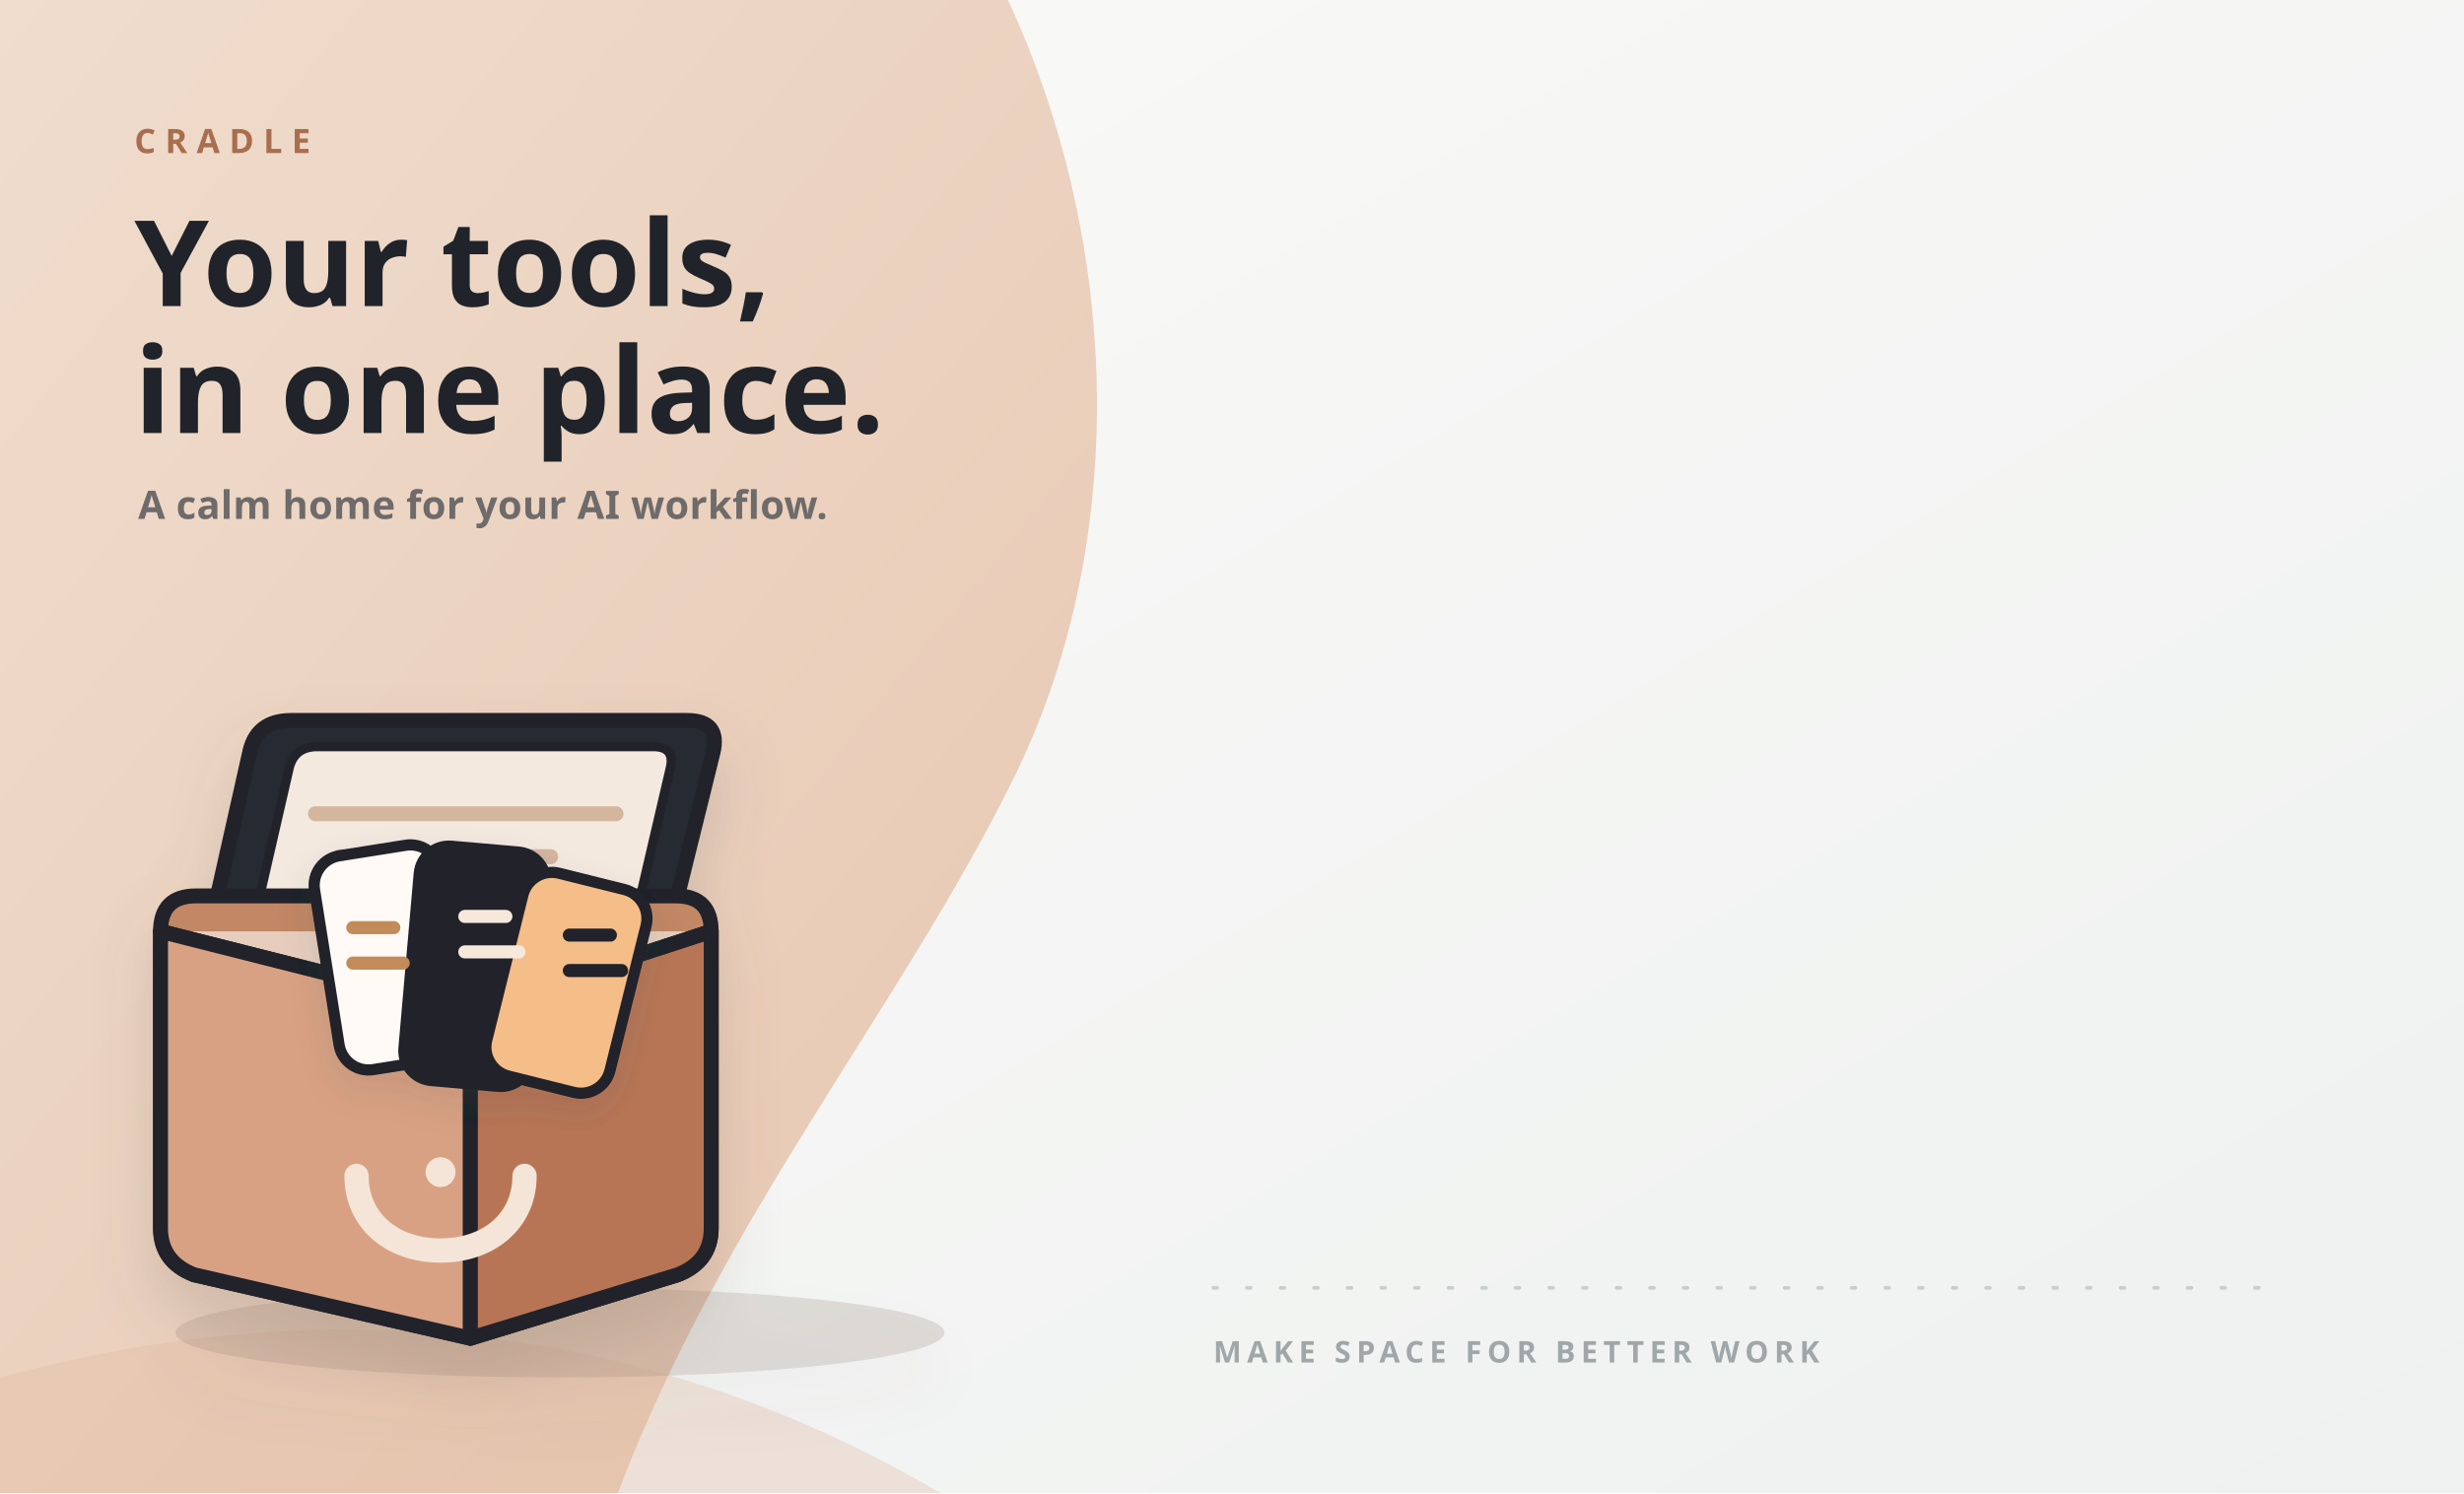
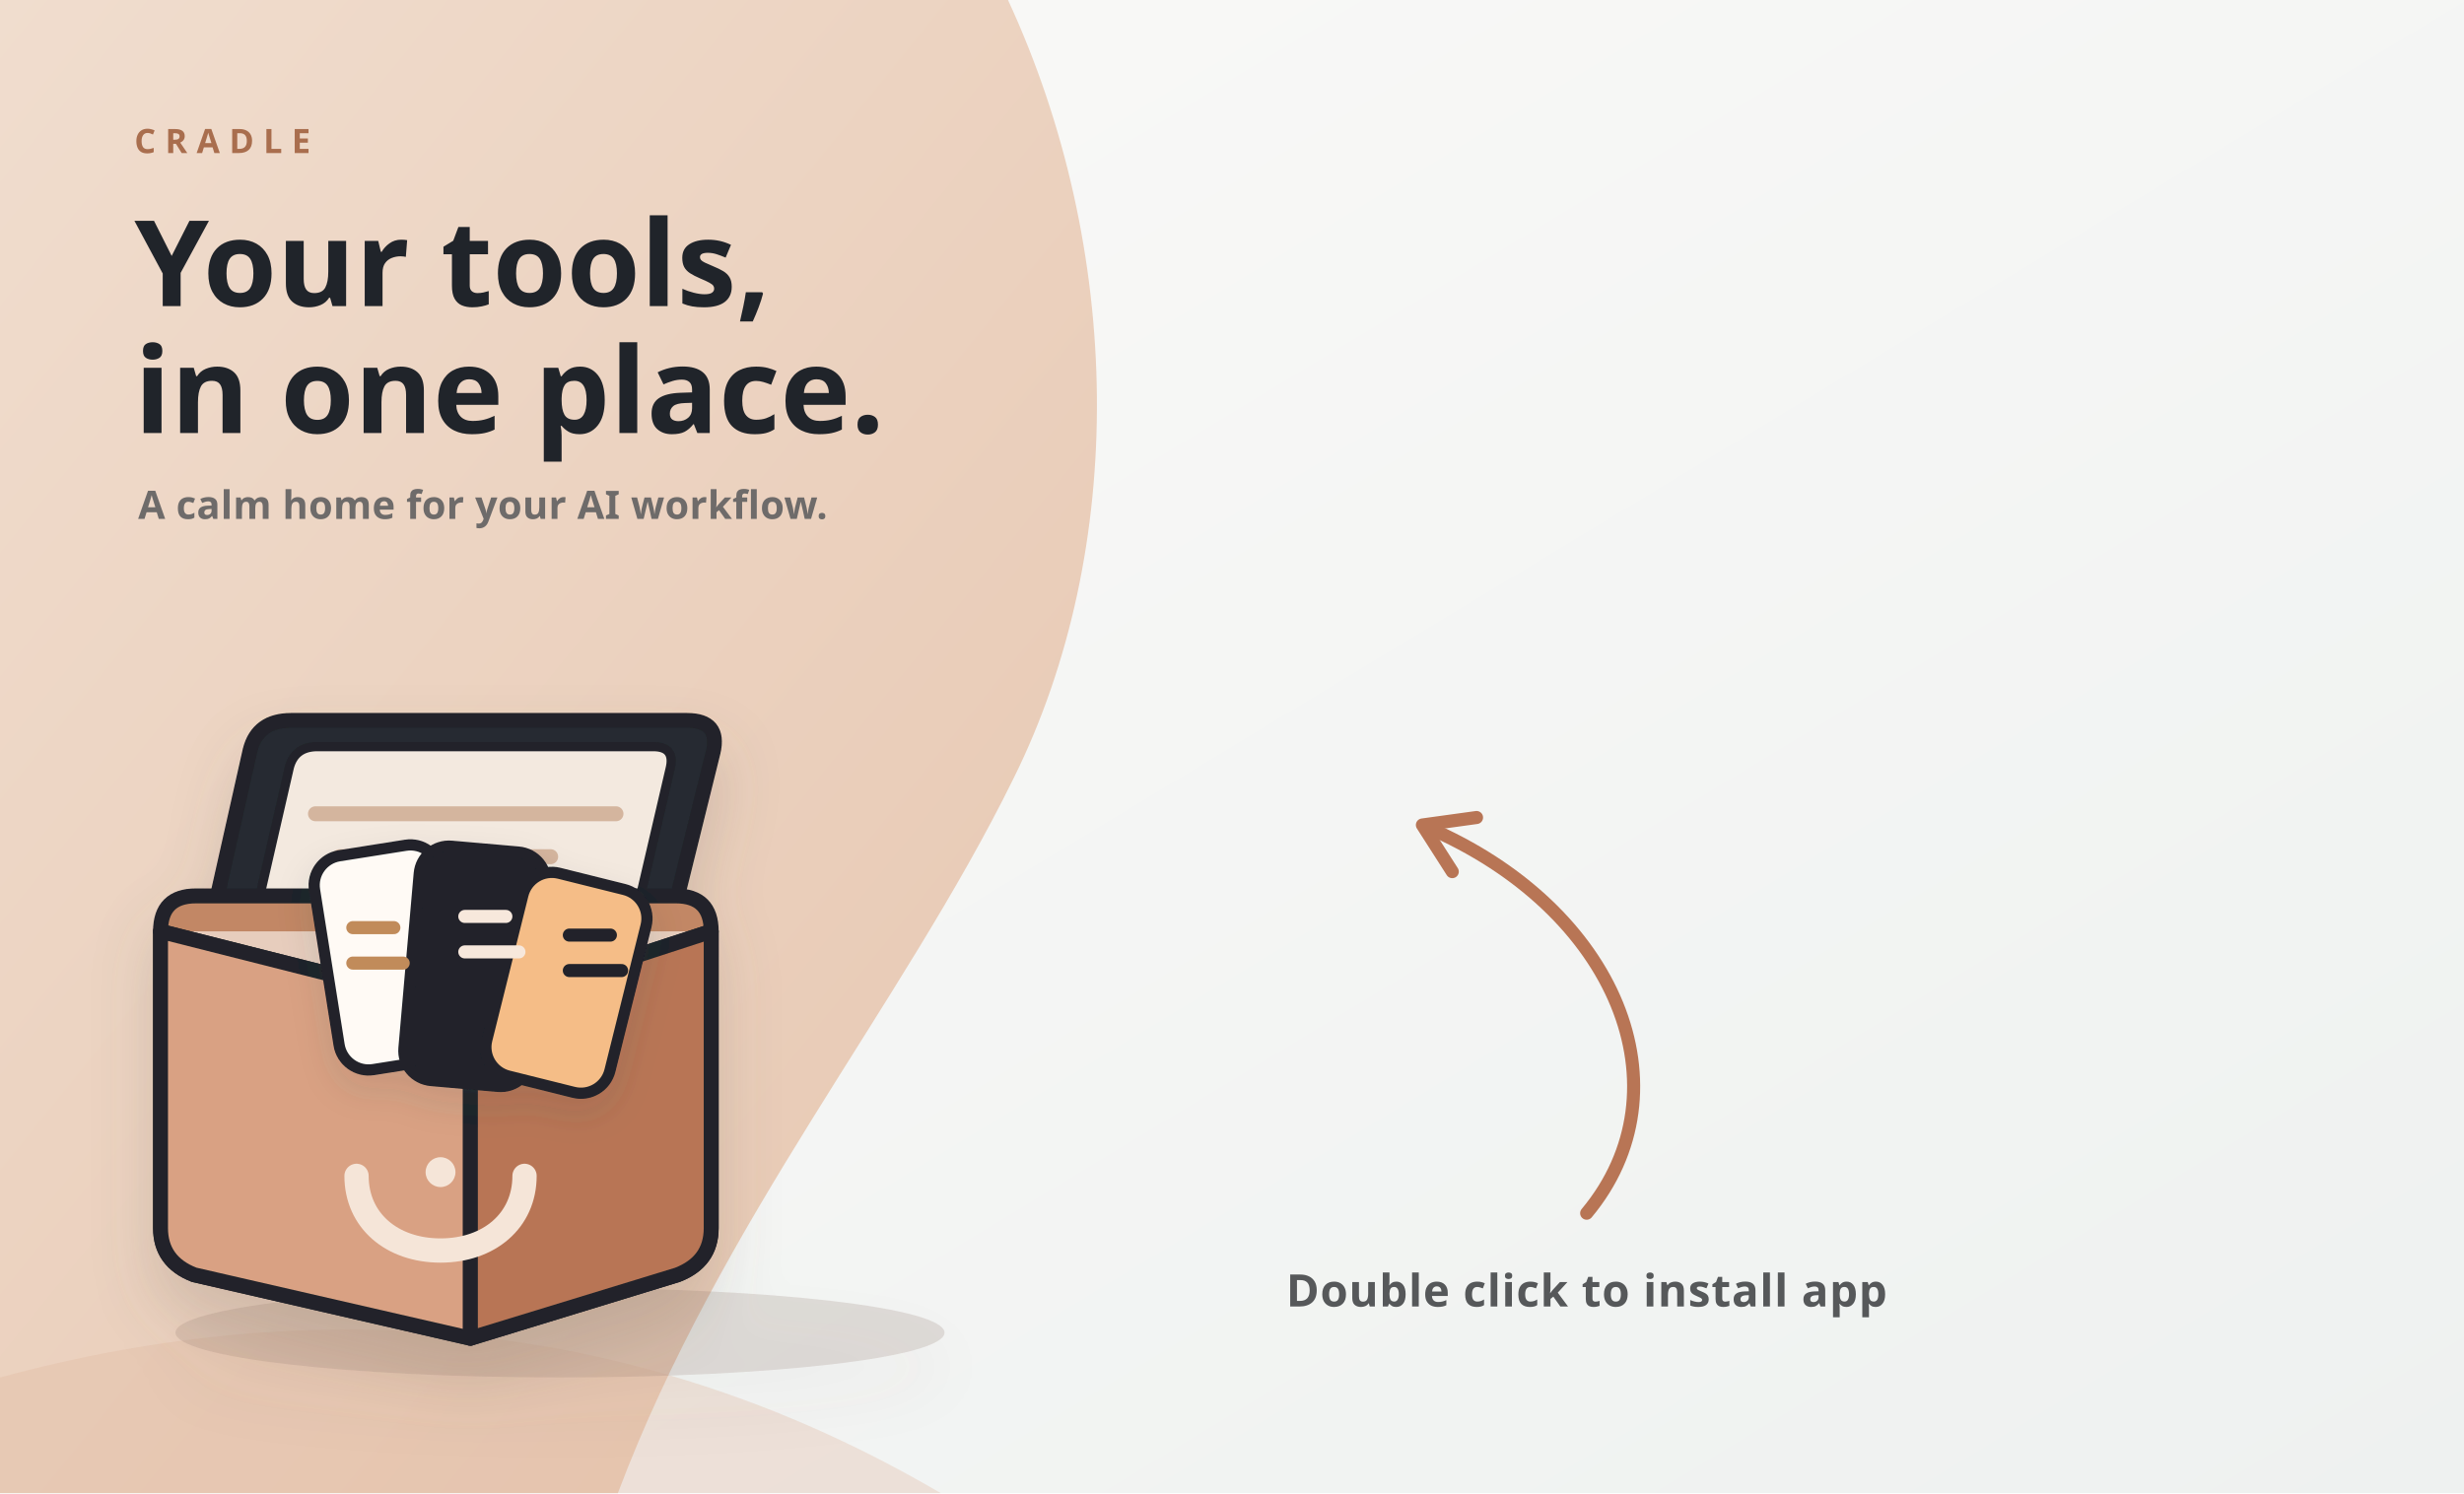
<svg xmlns="http://www.w3.org/2000/svg" width="1320" height="800" viewBox="0 0 1320 800">
  <defs>
    <linearGradient id="paper" x1="0" y1="0" x2="1" y2="1">
      <stop offset="0" stop-color="#fbfaf8" />
      <stop offset="1" stop-color="#eef1f0" />
    </linearGradient>
    <linearGradient id="peach" x1="0" y1="0" x2="0.9" y2="1">
      <stop offset="0" stop-color="#f0ddce" />
      <stop offset="1" stop-color="#e7c7b1" />
    </linearGradient>
    <filter id="box-shadow" x="-30%" y="-30%" width="160%" height="180%">
      <feDropShadow dx="0" dy="18" stdDeviation="16" flood-color="#6d625b" flood-opacity="0.2" />
    </filter>
    <filter id="soft-shadow" x="-30%" y="-30%" width="160%" height="180%">
      <feDropShadow dx="0" dy="8" stdDeviation="9" flood-color="#3f454a" flood-opacity="0.12" />
    </filter>
  </defs>
  <rect width="1320" height="800" fill="url(#paper)" />
  <path d="M0 0H540C602 134 604 294 543 417C483 539 386 654 331 800H0Z" fill="url(#peach)" />
  <path d="M0 738C170 692 342 705 504 800H0Z" fill="#dfb79e" fill-opacity="0.32" />
  <g fill="#20242a" font-family="Avenir Next Rounded, Arial Rounded MT Bold, Nunito, sans-serif">
    <text x="72" y="82" fill="#a96e4e" font-size="18" font-weight="800" letter-spacing="5">CRADLE</text>
    <text x="72" y="164" font-size="64" font-weight="800">Your tools,</text>
    <text x="72" y="232" font-size="64" font-weight="800">in one place.</text>
    <text x="74" y="278" fill="#6e6b6a" font-size="21" font-weight="600" letter-spacing="0.2">A calm home for your AI workflow.</text>
  </g>
  <g transform="translate(62 380)" stroke="#20242a" stroke-linecap="round" stroke-linejoin="round" filter="url(#box-shadow)">
    <ellipse cx="238" cy="334" rx="206" ry="24" fill="#8f7769" fill-opacity="0.2" stroke="none" />
    <path d="M50 120L72 22Q76 6 94 6H306Q324 6 320 23L296 120Z" fill="#262c32" stroke-width="8" />
    <path d="M76 105L93 31Q96 20 108 20H288Q300 20 297 32L280 105Z" fill="#f3e9df" stroke="#20242a" stroke-width="5" />
    <path d="M107 56H268" fill="none" stroke="#d4b59e" stroke-width="8" />
    <path d="M120 79H233" fill="none" stroke="#d4b59e" stroke-width="8" />
    <path d="M24 119Q24 100 43 100H300Q319 100 319 119V278Q319 296 301 303L190 337L42 303Q24 296 24 278Z" fill="#c28765" stroke-width="8" />
    <path d="M24 119L190 161L319 119" fill="#e7cdbd" stroke-width="8" />
    <path d="M24 119L190 161V337L42 303Q24 296 24 278Z" fill="#d9a183" stroke-width="8" />
    <path d="M190 161L319 119V278Q319 296 301 303L190 337Z" fill="#b87555" stroke-width="8" />
    <g filter="url(#soft-shadow)" stroke-width="6">
      <rect x="104" y="81" width="68" height="116" rx="16" fill="#fffaf5" transform="rotate(-9 104 81)" />
      <rect x="164" y="72" width="68" height="126" rx="16" fill="#20242a" transform="rotate(5 164 72)" />
      <rect x="222" y="84" width="68" height="112" rx="16" fill="#f5bd87" transform="rotate(14 222 84)" />
    </g>
    <path d="M127 117H149M127 136H154" stroke="#c18b5a" stroke-width="7" />
    <path d="M187 111H209M187 130H216" stroke="#f7e8dc" stroke-width="7" />
    <path d="M243 121H265M243 140H271" stroke="#20242a" stroke-width="7" />
    <path d="M129 250C129 274 148 290 174 290C200 290 219 274 219 250" fill="none" stroke="#f5e5d8" stroke-width="13" />
    <circle cx="174" cy="248" r="8" fill="#f5e5d8" stroke="none" />
  </g>
-   <path d="M650 690H1215" fill="none" stroke="#c8ced0" stroke-width="2" stroke-dasharray="2 16" stroke-linecap="round" />
-   <text x="650" y="730" fill="#a0a7a9" font-family="Avenir Next Rounded, Arial Rounded MT Bold, Nunito, sans-serif" font-size="16" font-weight="700" letter-spacing="3">MAKE SPACE FOR BETTER WORK</text>
+   <g fill="none" stroke="#b87555" stroke-linecap="round" stroke-linejoin="round">
+     <path d="M850 650C905 584 867 487 764 443" stroke-width="7" />
+     <path d="M791 438L762 442L778 467" stroke-width="7" />
+   </g>
+   <text x="850" y="700" text-anchor="middle" fill="#56585a" font-family="Avenir Next Rounded, Arial Rounded MT Bold, Nunito, sans-serif" font-size="24" font-weight="800" letter-spacing="0.5">Double click to install app</text>
</svg>
